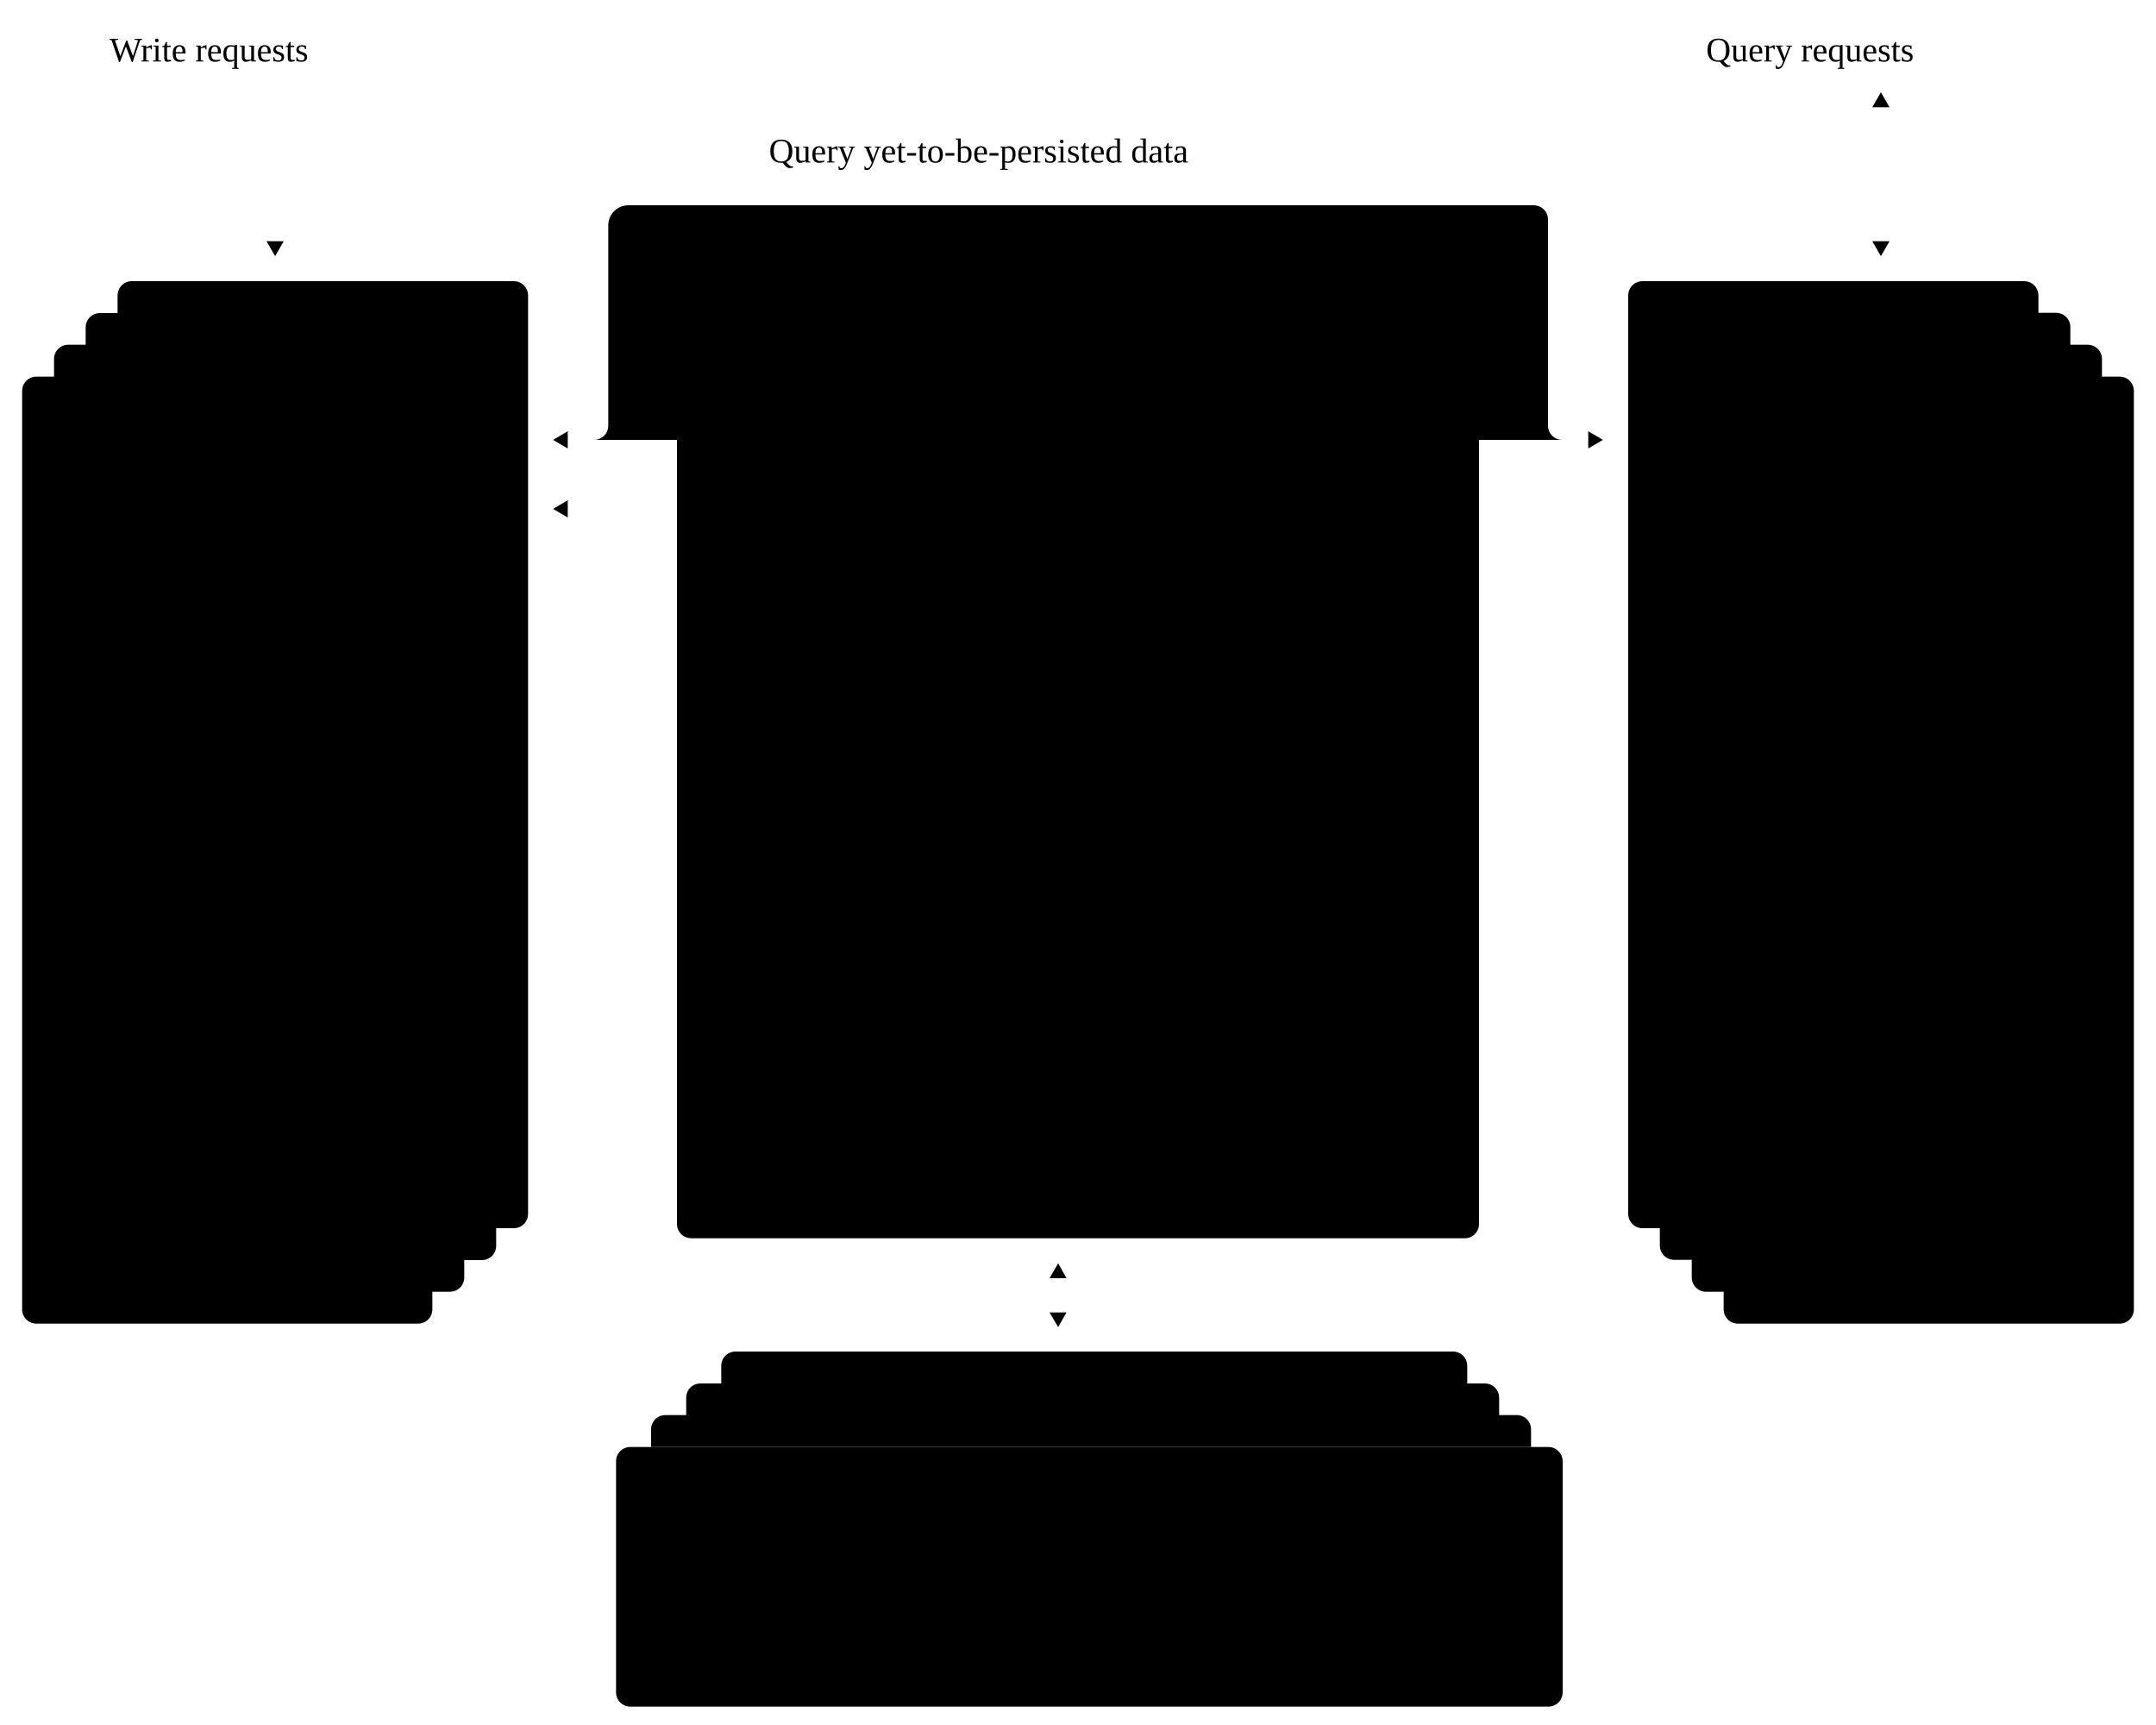
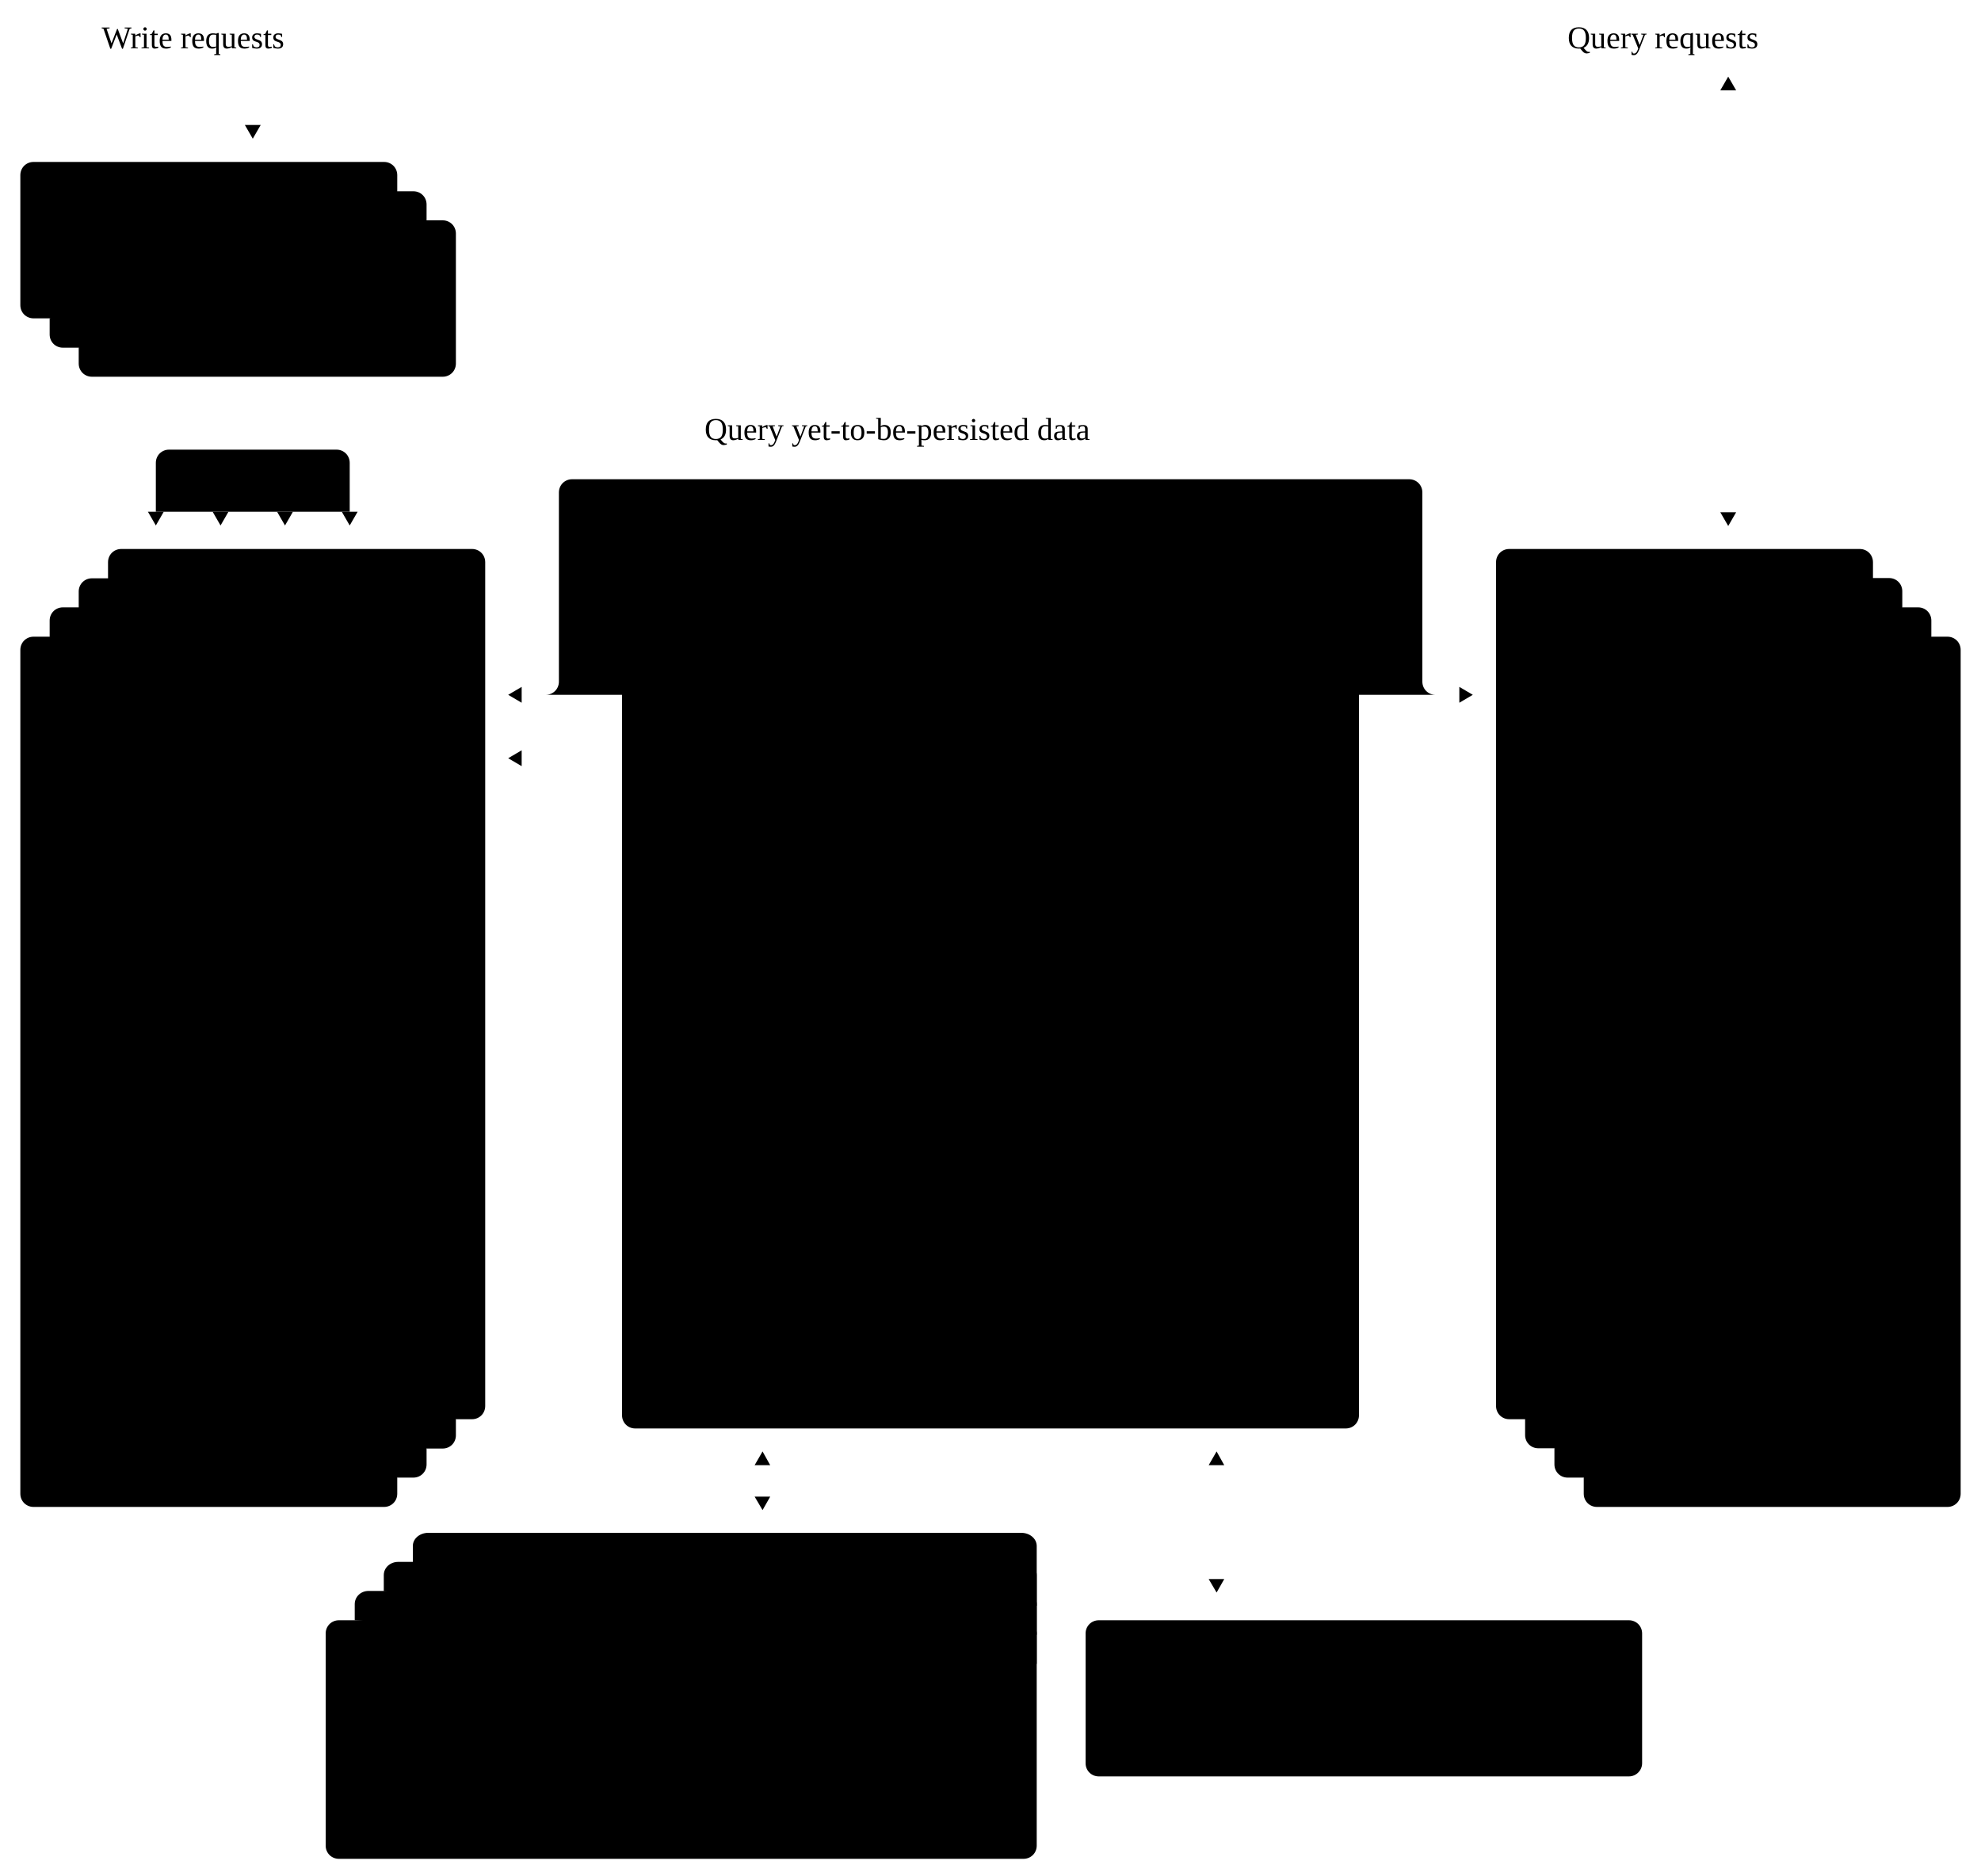
- <svg xmlns="http://www.w3.org/2000/svg" version="1.1" id="influxdb-v3-storage-architecture" x="0px" y="0px" viewBox="0 0 750 600" style="enable-background:new 0 0 750 600;" xml:space="preserve">
-   <path class="shape op25" d="M172.6,427.2h6.1c2.8,0,5-2.2,5-5V102.8c0-2.8-2.2-5-5-5H45.9c-2.8,0-5,2.2-5,5v6.1" />
-   <path class="shape op50" d="M161.5,438.3h6.1c2.8,0,5-2.2,5-5V113.9c0-2.8-2.2-5-5-5H34.8c-2.8,0-5,2.2-5,5v6.1" />
-   <path class="shape op70" d="M150.4,449.3h6.1c2.8,0,5-2.2,5-5V124.9c0-2.8-2.2-5-5-5H23.8c-2.8,0-5,2.2-5,5v6.1" />
-   <path class="shape" d="M145.4,460.4H12.7c-2.8,0-5-2.2-5-5V136c0-2.8,2.2-5,5-5h132.7c2.8,0,5,2.2,5,5v319.4  C150.4,458.2,148.2,460.4,145.4,460.4z" />
-   <path class="shape op25" d="M510.4,481.2v-6.1c0-2.8-2.2-5-5-5H255.9c-2.8,0-5,2.2-5,5v6.1" />
-   <path class="shape op50" d="M521.5,492.3v-6.1c0-2.8-2.2-5-5-5H243.7c-2.8,0-5,2.2-5,5v6.1" />
-   <path class="shape op70" d="M532.6,503.3v-6.1c0-2.8-2.2-5-5-5H231.5c-2.8,0-5,2.2-5,5v6.1" />
-   <path class="shape" d="M543.6,508.3v80.3c0,2.8-2.2,5-5,5H219.3c-2.8,0-5-2.2-5-5v-80.3c0-2.8,2.2-5,5-5h319.4  C541.4,503.3,543.6,505.6,543.6,508.3z" />
-   <text transform="matrix(1 0 0 1 42.4851 290.2629)" class="title">Ingester</text>
-   <path class="shape op25" d="M709.1,108.9v-6.1c0-2.8-2.2-5-5-5H571.4c-2.8,0-5,2.2-5,5v319.4c0,2.8,2.2,5,5,5h6.1" />
-   <path class="shape op50" d="M720.2,119.9v-6.1c0-2.8-2.2-5-5-5H582.4c-2.8,0-5,2.2-5,5v319.4c0,2.8,2.2,5,5,5h6.1" />
-   <path class="shape op70" d="M731.2,131v-6.1c0-2.8-2.2-5-5-5H593.5c-2.8,0-5,2.2-5,5v319.4c0,2.8,2.2,5,5,5h6.1" />
-   <path class="shape" d="M604.6,460.4h132.7c2.8,0,5-2.2,5-5V136c0-2.8-2.2-5-5-5H604.6c-2.8,0-5,2.2-5,5v319.4  C599.6,458.2,601.8,460.4,604.6,460.4z" />
-   <text transform="matrix(1 0 0 1 637.1243 290.2629)" class="title">Querier</text>
-   <text transform="matrix(1 0 0 1 307.7708 311.2647)">
-     <tspan x="0" y="0" class="title">Object Storage</tspan>
-     <tspan x="-23.2" y="27.9" class="text small">Time series data stored in</tspan>
-     <tspan x="-13.8" y="47.1" class="text small">Apache Parquet format</tspan>
-   </text>
-   <path class="shape" d="M485.6,406.7H264.4c-2.8,0-5-2.2-5-5V256.1c0-2.8,2.2-5,5-5h221.2c2.8,0,5,2.2,5,5v145.6  C490.6,404.5,488.3,406.7,485.6,406.7z" />
-   <text transform="matrix(1 0 0 1 340.3294 159.3409)">
-     <tspan x="0" y="0" class="title">Catalog</tspan>
-     <tspan x="-34.8" y="27.9" class="text small">Relational metadata</tspan>
-     <tspan x="9.6" y="47.1" class="text small">service</tspan>
-   </text>
-   <path class="shape" d="M485.6,233.6H264.4c-2.8,0-5-2.2-5-5V125.4c0-2.8,2.2-5,5-5h221.2c2.8,0,5,2.2,5,5v103.3  C490.6,231.4,488.3,233.6,485.6,233.6z" />
+ <svg xmlns="http://www.w3.org/2000/svg" version="1.1" id="influxdb-v3-storage-architecture" x="0px" y="0px" viewBox="0 0 750 710" style="enable-background:new 0 0 750 710;" xml:space="preserve">
+   <path class="shape op25" d="M172.6,537.2h6.1c2.8,0,5-2.2,5-5V212.8c0-2.8-2.2-5-5-5H45.9c-2.8,0-5,2.2-5,5v6.1" />
+   <path class="shape op50" d="M161.5,548.3h6.1c2.8,0,5-2.2,5-5V223.9c0-2.8-2.2-5-5-5H34.8c-2.8,0-5,2.2-5,5v6.1" />
+   <path class="shape op70" d="M150.4,559.3h6.1c2.8,0,5-2.2,5-5V234.9c0-2.8-2.2-5-5-5H23.8c-2.8,0-5,2.2-5,5v6.1" />
+   <path class="shape" d="M145.4,570.4H12.7c-2.8,0-5-2.2-5-5V246c0-2.8,2.2-5,5-5h132.7c2.8,0,5,2.2,5,5v319.4  C150.4,568.2,148.2,570.4,145.4,570.4z" />
+   <path class="shape op25" d="M392.5,607.8v-22.6c0-2.8-2.6-5-5.9-5H162.2c-3.3,0-5.9,2.2-5.9,5v6.1" />
+   <path class="shape op50" d="M392.5,618.8v-22.6c0-2.8-2.4-5-5.5-5H150.8c-3.1,0-5.5,2.2-5.5,5v6.1" />
+   <path class="shape op70" d="M392.5,629.8v-22.6c0-2.8-2.3-5-5.2-5H139.5c-2.9,0-5.2,2.2-5.2,5v6.1" />
+   <path class="shape" d="M392.5,618.3v80.3c0,2.8-2.2,5-5,5H128.3c-2.8,0-5-2.2-5-5v-80.3c0-2.8,2.2-5,5-5h259.4  C390.3,613.3,392.5,615.6,392.5,618.3z" />
+   <text transform="matrix(1 0 0 1 42.8805 400.2629)" class="title">Ingester</text>
+   <path class="shape op50" d="M29.8,131.5v6.1c0,2.8,2.2,5,5,5h132.8c2.8,0,5-2.2,5-5V88.4c0-2.8-2.2-5-5-5h-6.1" />
+   <path class="shape op70" d="M18.8,120.5v6.1c0,2.8,2.2,5,5,5h132.7c2.8,0,5-2.2,5-5V77.4c0-2.8-2.2-5-5-5h-6.1" />
+   <path class="shape" d="M150.4,66.3v49.2c0,2.8-2.2,5-5,5H12.7c-2.8,0-5-2.2-5-5V66.3c0-2.8,2.2-5,5-5h132.7  C148.2,61.3,150.4,63.5,150.4,66.3z" />
+   <text transform="matrix(1 0 0 1 49.5201 96.1267)" class="title">Router</text>
+   <path class="shape op25" d="M709.1,218.9v-6.1c0-2.8-2.2-5-5-5H571.4c-2.8,0-5,2.2-5,5v319.4c0,2.8,2.2,5,5,5h6.1" />
+   <path class="shape op50" d="M720.2,229.9v-6.1c0-2.8-2.2-5-5-5H582.4c-2.8,0-5,2.2-5,5v319.4c0,2.8,2.2,5,5,5h6.1" />
+   <path class="shape op70" d="M731.2,241v-6.1c0-2.8-2.2-5-5-5H593.5c-2.8,0-5,2.2-5,5v319.4c0,2.8,2.2,5,5,5h6.1" />
+   <path class="shape" d="M604.6,570.4h132.7c2.8,0,5-2.2,5-5V246c0-2.8-2.2-5-5-5H604.6c-2.8,0-5,2.2-5,5v319.4  C599.6,568.2,601.8,570.4,604.6,570.4z" />
+   <text transform="matrix(1 0 0 1 637.42 400.2629)" class="title">Querier</text>
+   <text transform="matrix(1 0 0 1 307.1968 421.2647)" class="title">Object Storage</text>
+   <text transform="matrix(1 0 0 1 283.4514 449.1647)" class="text small">Time series data stored in</text>
+   <text transform="matrix(1 0 0 1 292.9078 468.3647)" class="text small">Apache Parquet format</text>
+   <path class="shape" d="M485.6,516.7H264.4c-2.8,0-5-2.2-5-5V366.1c0-2.8,2.2-5,5-5h221.2c2.8,0,5,2.2,5,5v145.6  C490.6,514.5,488.3,516.7,485.6,516.7z" />
  <g>
-     <text transform="matrix(1 0 0 1 329.5481 554.0139)" class="title">Compactor</text>
+     <text transform="matrix(1 0 0 1 340.6902 269.3409)" class="title">Catalog</text>
+     <text transform="matrix(1 0 0 1 305.4816 297.2409)" class="text small">Relational metadata</text>
+     <text transform="matrix(1 0 0 1 349.9528 316.4409)" class="text small">service</text>
+   </g>
+   <path class="shape" d="M485.6,343.6H264.4c-2.8,0-5-2.2-5-5V235.4c0-2.8,2.2-5,5-5h221.2c2.8,0,5,2.2,5,5v103.3  C490.6,341.4,488.3,343.6,485.6,343.6z" />
+   <text transform="matrix(1 0 0 1 208.9666 664.0139)" class="title">Compactor</text>
+   <g>
+     <path class="diagram-line" d="M196.7,263h9.9c2.8,0,5-2.2,5-5v-71.6c0-2.8,2.2-5,5-5h316.9c2.8,0,5,2.2,5,5V258c0,2.8,2.2,5,5,5h9.9" />
+     <polygon class="arrow" points="197.5,266 192.4,263 197.5,260    " />
+     <polygon class="arrow" points="552.5,266 557.6,263 552.5,260    " />
  </g>
  <g>
-     <g>
-       <path class="diagram-line" d="M196.7,153h9.9c2.8,0,5-2.2,5-5l0-69.6c0-3.9,3.1-7,7-7h314.9c2.8,0,5,2.2,5,5V148c0,2.8,2.2,5,5,5h9.9" />
-       <g>
-         <polygon class="arrow" points="197.5,156 192.4,153 197.5,150    " />
-       </g>
-       <g>
-         <polygon class="arrow" points="552.5,156 557.6,153 552.5,150    " />
-       </g>
-     </g>
+     <line class="diagram-line" x1="503.6" y1="287" x2="557.6" y2="287" />
+     <polygon class="arrow" points="504.5,290 499.3,287 504.5,284    " />
  </g>
  <g>
-     <g>
-       <line class="diagram-line" x1="503.6" y1="177" x2="557.6" y2="177" />
-       <g>
-         <polygon class="arrow" points="504.5,180 499.3,177 504.5,174    " />
-       </g>
-     </g>
+     <line class="diagram-line" x1="196.7" y1="287" x2="246.4" y2="287" />
+     <polygon class="arrow" points="197.5,290 192.4,287 197.5,284    " />
+     <polygon class="arrow" points="245.5,290 250.7,287 245.5,284    " />
  </g>
  <g>
-     <g>
-       <line class="diagram-line" x1="196.7" y1="177" x2="246.4" y2="177" />
-       <g>
-         <polygon class="arrow" points="197.5,180 192.4,177 197.5,174    " />
-       </g>
-       <g>
-         <polygon class="arrow" points="245.5,180 250.7,177 245.5,174    " />
-       </g>
-     </g>
+     <line class="diagram-line" x1="503.6" y1="438.9" x2="557.6" y2="438.9" />
+     <polygon class="arrow" points="504.5,441.9 499.3,438.9 504.5,435.9    " />
  </g>
  <g>
-     <g>
-       <line class="diagram-line" x1="503.6" y1="328.9" x2="557.6" y2="328.9" />
-       <g>
-         <polygon class="arrow" points="504.5,331.9 499.3,328.9 504.5,325.9    " />
-       </g>
-     </g>
+     <line class="diagram-line" x1="192.4" y1="438.9" x2="246.4" y2="438.9" />
+     <polygon class="arrow" points="245.5,441.9 250.7,438.9 245.5,435.9    " />
+   </g>
+   <path class="shape dashed op50" d="M240.5,206.4h269c2.8,0,5,2.2,5,5v324.3c0,2.8-2.2,5-5,5h-269c-2.8,0-5-2.2-5-5V211.4  C235.5,208.7,237.7,206.4,240.5,206.4z" />
+   <g>
+     <line class="diagram-line" x1="288.7" y1="553.7" x2="288.7" y2="567.3" />
+     <polygon class="arrow" points="285.7,554.6 288.7,549.4 291.6,554.6    " />
+     <polygon class="arrow" points="285.7,566.5 288.7,571.6 291.6,566.5    " />
  </g>
  <g>
-     <g>
-       <line class="diagram-line" x1="192.4" y1="328.9" x2="246.4" y2="328.9" />
-       <g>
-         <polygon class="arrow" points="245.5,331.9 250.7,328.9 245.5,325.9    " />
-       </g>
-     </g>
+     <line class="diagram-line" x1="460.6" y1="553.7" x2="460.6" y2="598.5" />
+     <polygon class="arrow" points="457.6,554.6 460.6,549.4 463.5,554.6    " />
+     <polygon class="arrow" points="457.6,597.7 460.6,602.8 463.5,597.7    " />
  </g>
-   <path class="shape dashed op50" d="M240.5,96.4h269c2.8,0,5,2.2,5,5v324.3c0,2.8-2.2,5-5,5h-269c-2.8,0-5-2.2-5-5V101.4  C235.5,98.7,237.7,96.4,240.5,96.4z" />
+   <text transform="matrix(1 0 0 1 266.7056 166.5149)" class="text small italic">Query yet-to-be-persisted data</text>
+   <path class="shape dashed" d="M129.8,454.9H28.1c-1.7,0-3,1.3-3,3V550c0,1.7,1.3,3,3,3h101.8c1.7,0,3-1.3,3-3v-92.1   C132.8,456.2,131.6,454.9,129.8,454.9z" />
+   <text transform="matrix(1 0 0 1 60.2133 483.1731)" class="text bold">WAL</text>
+   <text transform="matrix(1 0 0 1 42.0186 511.0731)" class="text small">Short-term</text>
+   <text transform="matrix(1 0 0 1 38.3468 530.2731)" class="text small">persistence</text>
+   <text transform="matrix(1 0 0 1 38.4793 18.2741)" class="text">Write requests</text>
+   <text transform="matrix(1 0 0 1 593.4435 18.2741)" class="text">Query requests</text>
  <g>
-     <g>
-       <line class="diagram-line" x1="368.1" y1="443.7" x2="368.1" y2="457.3" />
-       <g>
-         <polygon class="arrow" points="365.1,444.6 368.1,439.4 371,444.6    " />
-       </g>
-       <g>
-         <polygon class="arrow" points="365.1,456.5 368.1,461.6 371,456.5    " />
-       </g>
-     </g>
-   </g>
-   <text transform="matrix(1 0 0 1 267.4578 56.5149)" class="text small italic">Query yet-to-be-persisted data</text>
-   <g>
-     <path class="shape dashed" d="M129.9,344.9H28.2c-1.7,0-3,1.3-3,3v92.1c0,1.7,1.3,3,3,3h101.8c1.7,0,3-1.3,3-3v-92.1   C132.9,346.2,131.6,344.9,129.9,344.9z" />
-   </g>
-   <text transform="matrix(1 0 0 1 60.0955 373.1731)">
-     <tspan x="0" y="0" class="text bold">WAL</tspan>
-     <tspan x="-18.1" y="27.9" class="text small">Short-term</tspan>
-     <tspan x="-21.7" y="47.1" class="text small">persistence</tspan>
-   </text>
-   <g>
-     <text transform="matrix(1 0 0 1 38.1123 21.3733)" class="text">Write requests</text>
+     <line class="diagram-line" x1="95.7" y1="151.8" x2="95.7" y2="170.2" />
+     <polygon class="arrow" points="56,193.7 59,198.9 62,193.7   " />
+     <polygon class="arrow" points="80.5,193.7 83.5,198.9 86.5,193.7   " />
+     <polygon class="arrow" points="104.9,193.7 107.9,198.9 110.9,193.7   " />
+     <polygon class="arrow" points="129.4,193.7 132.4,198.9 135.4,193.7   " />
+     <line class="diagram-line" x1="83.5" y1="193.7" x2="83.5" y2="170.2" />
+     <line class="diagram-line" x1="107.9" y1="193.7" x2="107.9" y2="170.2" />
+     <path class="diagram-line" d="M132.4,193.7v-18.5c0-2.8-2.2-5-5-5H64c-2.8,0-5,2.2-5,5v18.5" />
  </g>
  <g>
-     <text transform="matrix(1 0 0 1 593.4761 21.3733)" class="text">Query requests</text>
+     <line class="diagram-line" x1="654.3" y1="136.7" x2="654.3" y2="194.8" />
+     <polygon class="arrow" points="651.3,193.9 654.3,199.1 657.3,193.9     " />
+     <line class="diagram-line" x1="654.3" y1="33.3" x2="654.3" y2="91.4" />
+     <polygon class="arrow" points="651.3,34.2 654.3,29 657.3,34.2     " />
+     <line class="diagram-line" x1="654.3" y1="91.4" x2="654.3" y2="92.4" />
+     <line class="diagram-line dashed" x1="654.3" y1="94.5" x2="654.3" y2="134.6" />
+     <line class="diagram-line" x1="654.3" y1="135.7" x2="654.3" y2="136.7" />
  </g>
  <g>
-     <g>
-       <line class="diagram-line" x1="95.7" y1="73.6" x2="95.7" y2="84.8" />
-       <g>
-         <polygon class="arrow" points="92.7,83.9 95.7,89.1 98.7,83.9    " />
-       </g>
-     </g>
+     <line class="diagram-line" x1="95.7" y1="29" x2="95.7" y2="48.2" />
+     <polygon class="arrow" points="92.7,47.3 95.7,52.5 98.7,47.3    " />
  </g>
-   <line class="diagram-line" x1="95.7" y1="32.1" x2="95.7" y2="47.7" />
-   <line class="diagram-line dashed" x1="95.7" y1="47.7" x2="95.7" y2="73.6" />
-   <g>
-     <g>
-       <line class="diagram-line" x1="654.3" y1="73.6" x2="654.3" y2="84.8" />
-       <g>
-         <polygon class="arrow" points="651.3,83.9 654.3,89.1 657.3,83.9    " />
-       </g>
-     </g>
-   </g>
-   <g>
-     <g>
-       <line class="diagram-line" x1="654.3" y1="36.4" x2="654.3" y2="47.7" />
-       <g>
-         <polygon class="arrow" points="651.3,37.3 654.3,32.1 657.3,37.3    " />
-       </g>
-     </g>
-   </g>
-   <line class="diagram-line dashed" x1="654.3" y1="47.7" x2="654.3" y2="73.6" />
+   <text transform="matrix(1 0 0 1 435.5938 648.0693)" class="title">Garbage Collector</text>
+   <path class="shape" d="M616.7,672.4H416c-2.8,0-5-2.2-5-5v-49.1c0-2.8,2.2-5,5-5h200.7c2.8,0,5,2.2,5,5v49.1  C621.7,670.1,619.5,672.4,616.7,672.4z" />
</svg>
